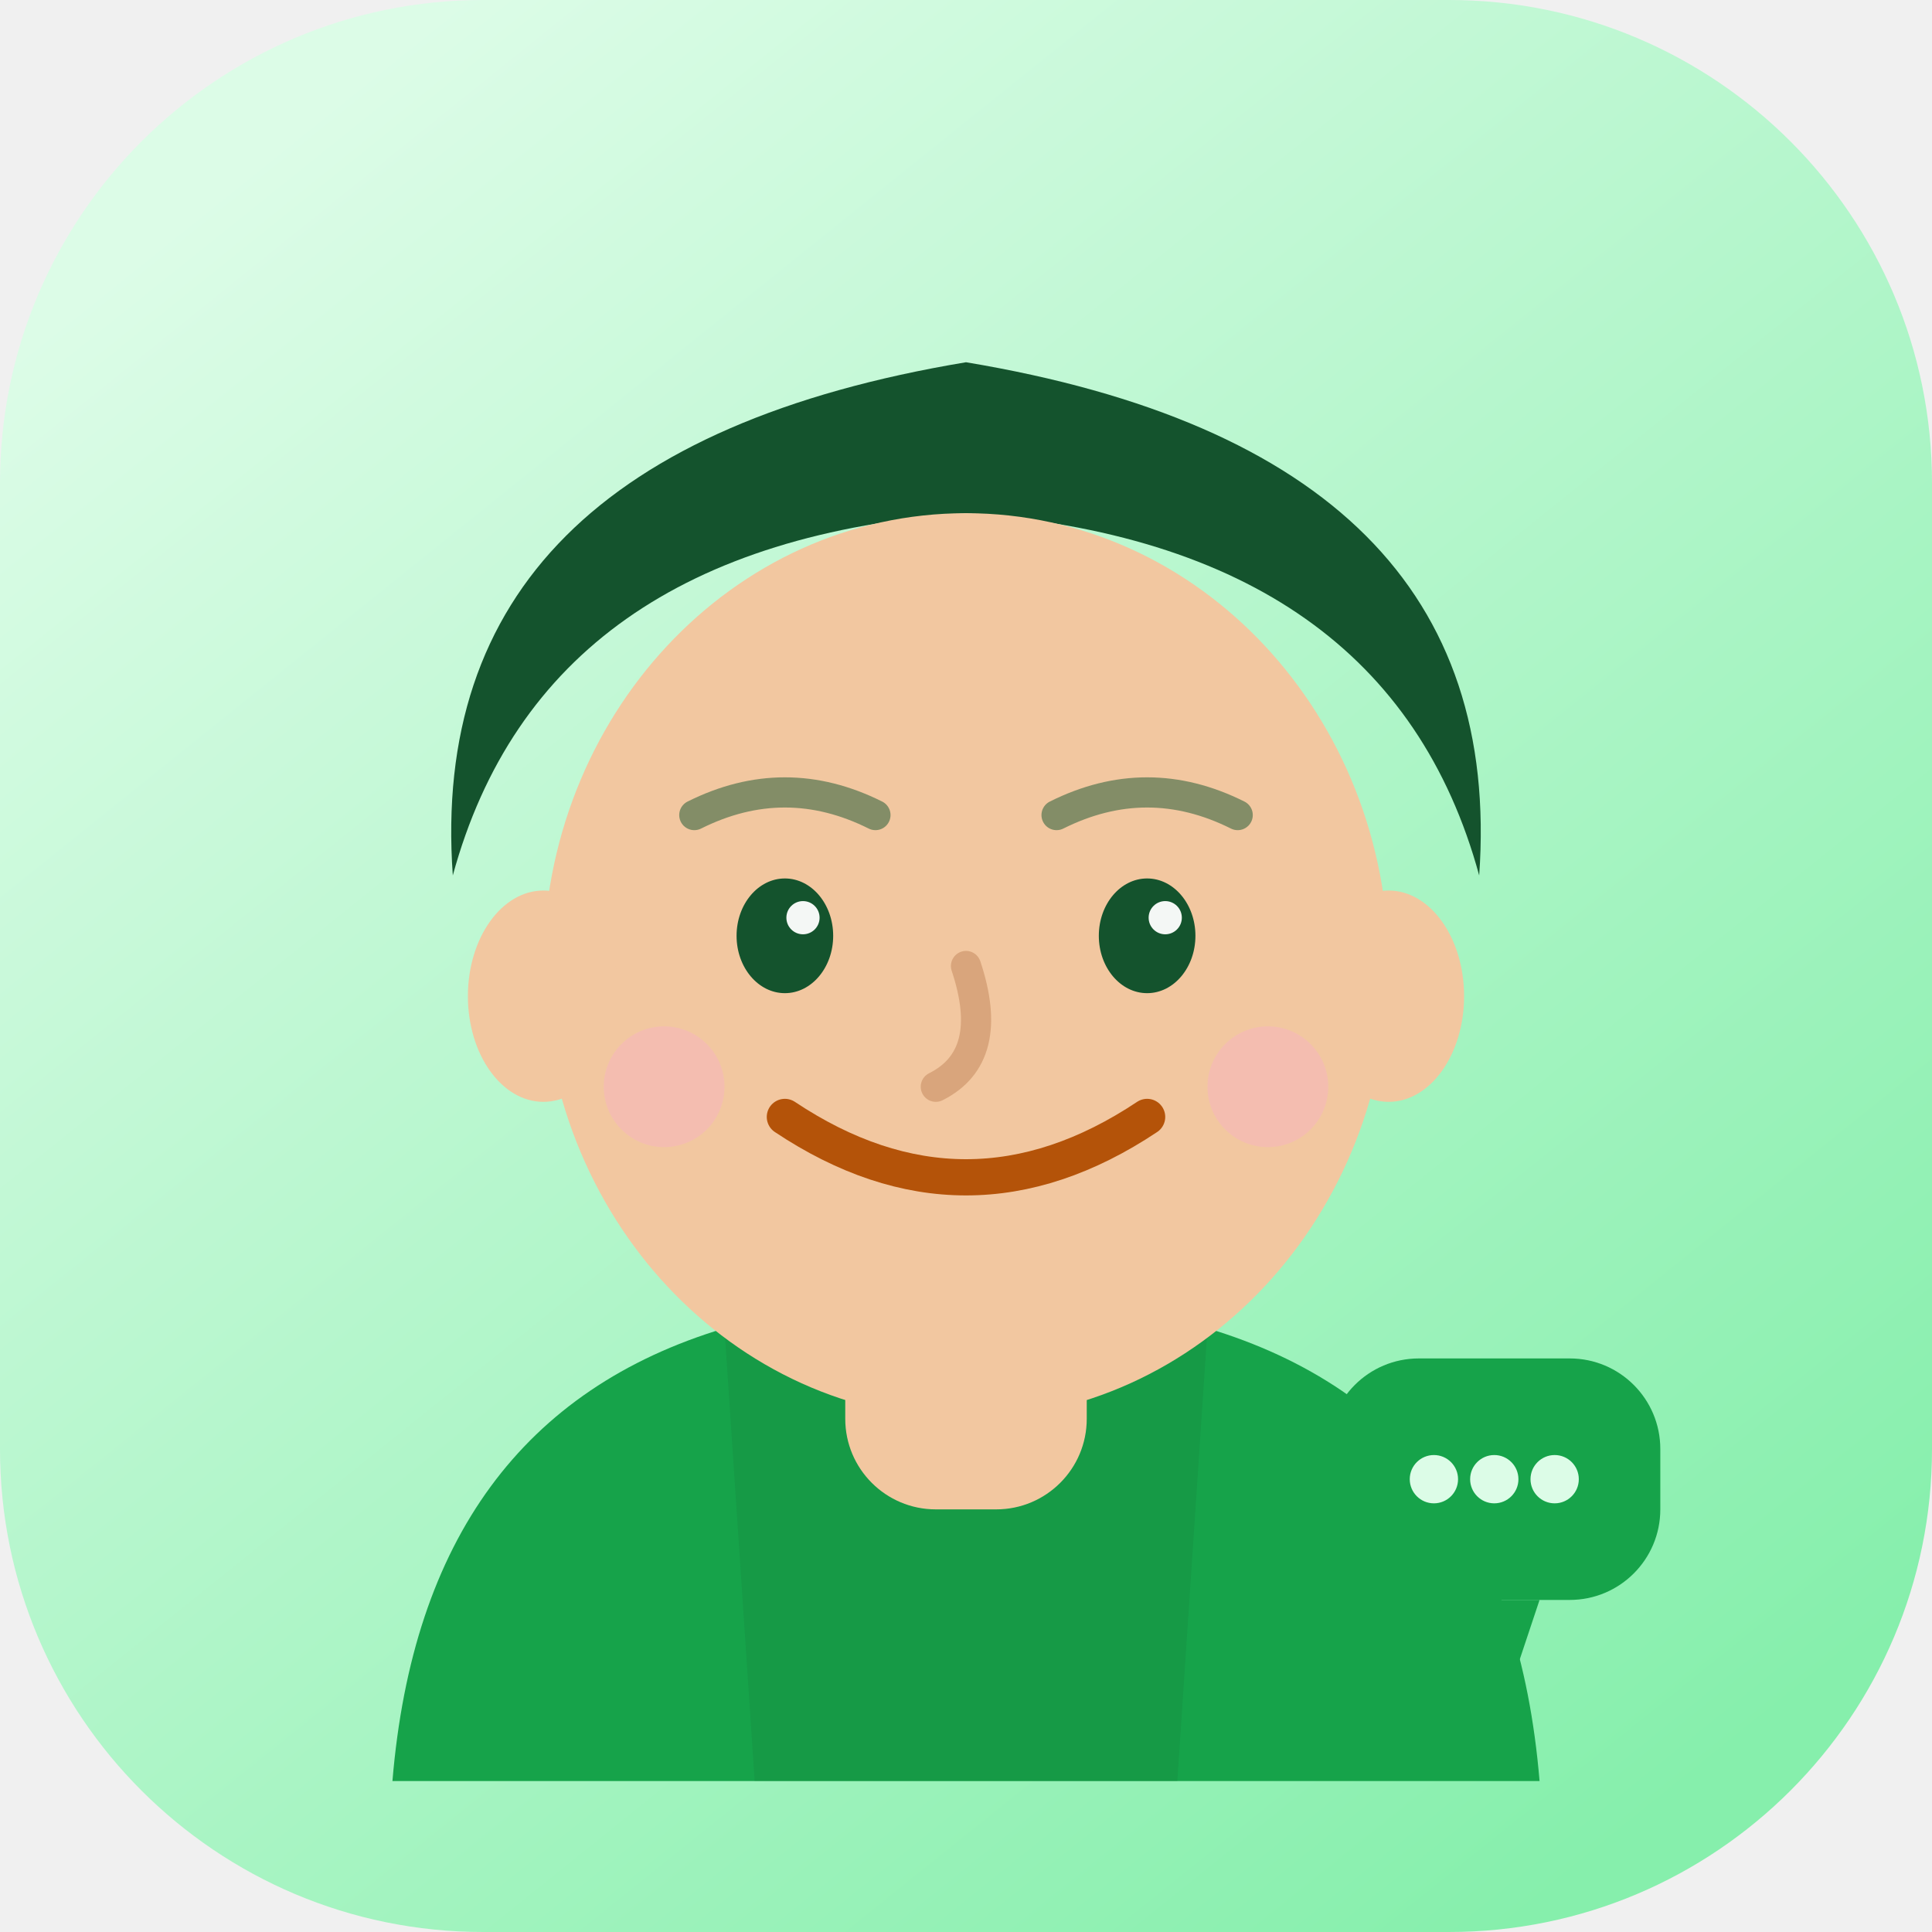
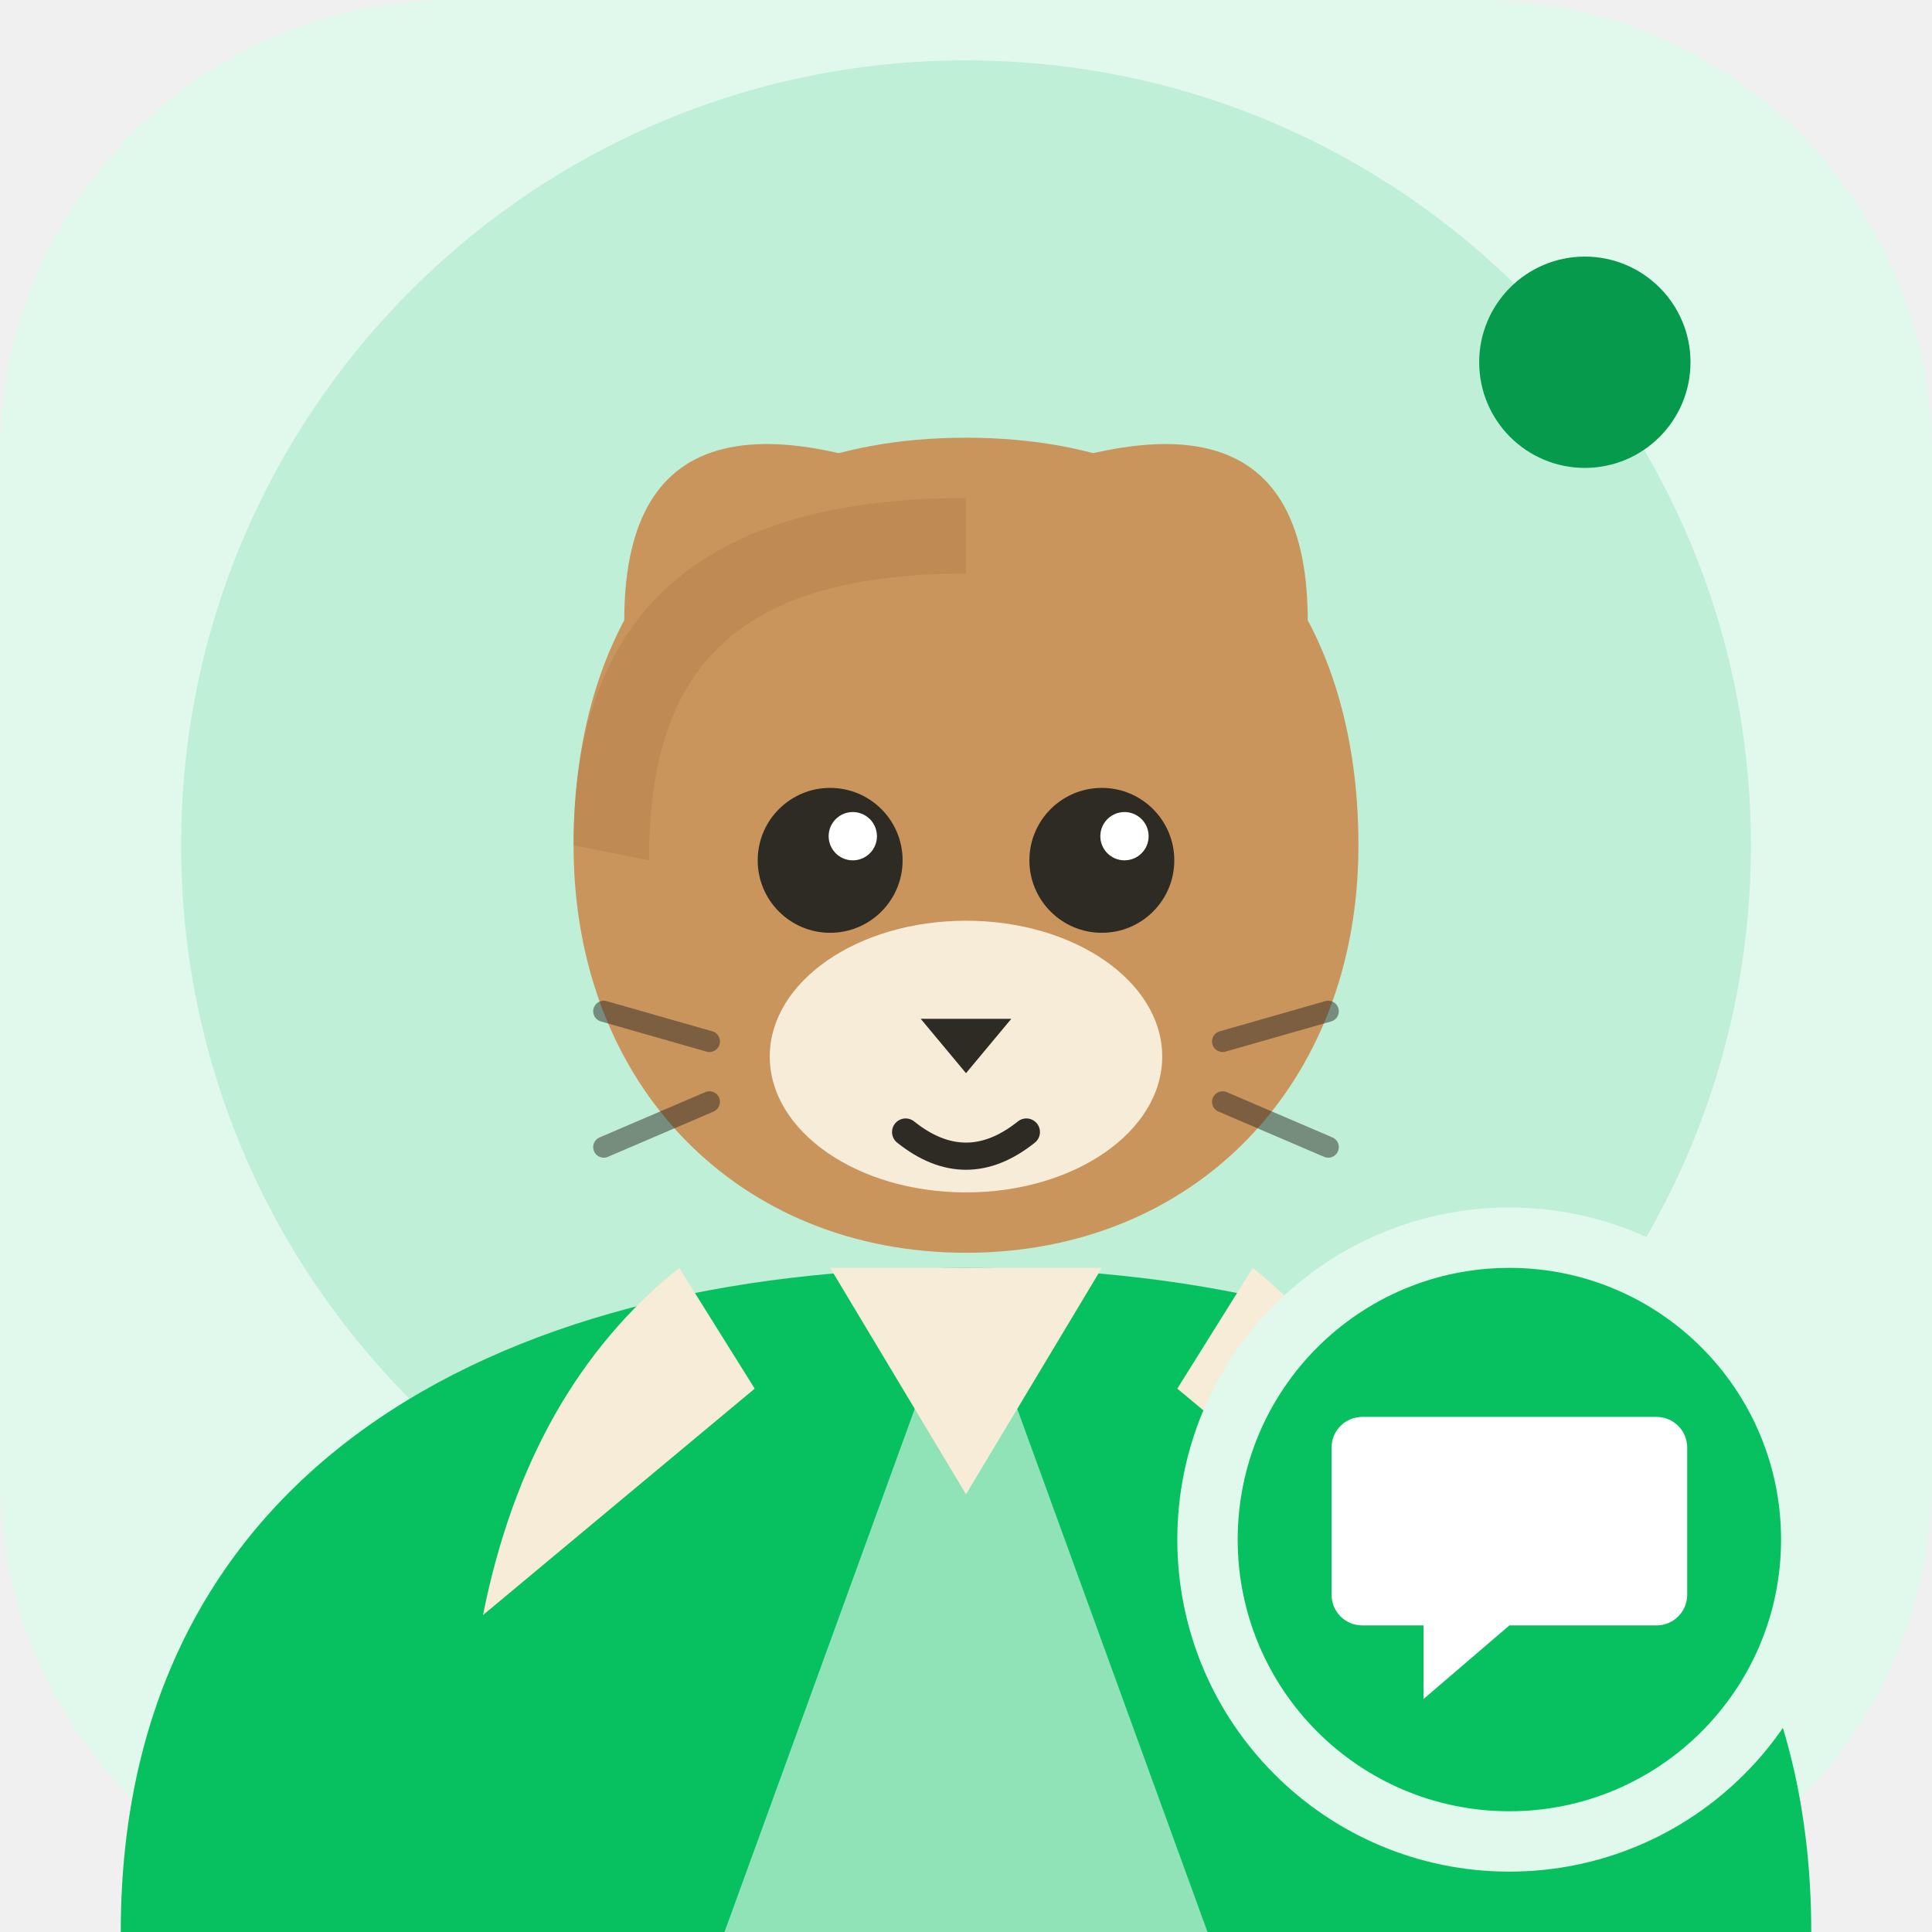
- <svg xmlns="http://www.w3.org/2000/svg" viewBox="0 0 128 128" role="img" aria-label="wechat-ops">
-   <defs>
-     <linearGradient id="bg-wechat-ops" x1="20" y1="8" x2="110" y2="120" gradientUnits="userSpaceOnUse">
-       <stop stop-color="#DCFCE7" />
-       <stop offset="1" stop-color="#86EFAC" />
-     </linearGradient>
-   </defs>
-   <rect width="128" height="128" rx="32" fill="url(#bg-wechat-ops)" />
-   <path d="M26 118 Q28 94 48 88 Q64 84 80 88 Q100 94 102 118 Z" fill="#16A34A" />
-   <path d="M48 88 Q64 96 80 88 L78 118 H50 Z" fill="#15803D" opacity="0.28" />
-   <path d="M30 58 Q28 30 64 24 Q100 30 98 58 Q92 36 64 34 Q36 36 30 58Z" fill="#14532D" />
-   <rect x="56" y="86" width="16" height="14" rx="6" fill="#F2C7A0" />
-   <ellipse cx="64" cy="64" rx="28" ry="30" fill="#F2C7A0" />
-   <ellipse cx="36" cy="66" rx="5" ry="7" fill="#F2C7A0" />
-   <ellipse cx="92" cy="66" rx="5" ry="7" fill="#F2C7A0" />
-   <ellipse cx="52" cy="62" rx="3.2" ry="3.8" fill="#14532D" />
-   <ellipse cx="76" cy="62" rx="3.2" ry="3.8" fill="#14532D" />
-   <circle cx="53.2" cy="60.8" r="1.1" fill="#fff" opacity="0.95" />
-   <circle cx="77.2" cy="60.8" r="1.1" fill="#fff" opacity="0.95" />
-   <path d="M46 54 Q52 51 58 54" fill="none" stroke="#14532D" stroke-width="2" stroke-linecap="round" opacity="0.5" />
-   <path d="M70 54 Q76 51 82 54" fill="none" stroke="#14532D" stroke-width="2" stroke-linecap="round" opacity="0.5" />
-   <path d="M64 64 Q66 70 62 72" fill="none" stroke="#C08457" stroke-width="2" stroke-linecap="round" opacity="0.5" />
-   <path d="M52 74 Q64 82 76 74" fill="none" stroke="#B45309" stroke-width="2.4" stroke-linecap="round" />
-   <circle cx="44" cy="72" r="4" fill="#F9A8D4" opacity="0.32" />
-   <circle cx="84" cy="72" r="4" fill="#F9A8D4" opacity="0.32" />
-   <g transform="translate(88,90)">
-     <rect x="0" y="0" width="22" height="16" rx="6" fill="#16A34A" />
-     <path d="M8 16 L12 22 L14 16 Z" fill="#16A34A" />
-     <circle cx="7" cy="8" r="1.6" fill="#DCFCE7" />
-     <circle cx="11" cy="8" r="1.6" fill="#DCFCE7" />
-     <circle cx="15" cy="8" r="1.6" fill="#DCFCE7" />
+ <svg xmlns="http://www.w3.org/2000/svg" viewBox="0 0 128 128" width="128" height="128">
+   <rect width="128" height="128" rx="30" fill="#E1F8EC" />
+   <circle cx="64" cy="56" r="52" fill="#BFEFD6" />
+   <path d="M8 128 c0 -30 24 -44 56 -44 s56 14 56 44 Z" fill="#07c160" />
+   <path d="M64 84 l-16 44 h32 Z" fill="#8FE3B7" />
+   <path d="M64 84 l-9 0 l9 15 l9 -15 Z" fill="#F7ECD8" />
+   <path d="M45 84 q-10 8 -13 23 l18 -15 Z" fill="#F7ECD8" />
+   <path d="M83 84 q10 8 13 23 l-18 -15 Z" fill="#F7ECD8" />
+   <path d="M42 48 Q38 24 59 31 Q52 42 51 52 Z" fill="#C9955C" />
+   <path d="M86 48 Q90 24 69 31 Q76 42 77 52 Z" fill="#C9955C" />
+   <path d="M47 45 Q44 31 56 34 Q51 42 51 48 Z" fill="#F7ECD8" />
+   <path d="M81 45 Q84 31 72 34 Q77 42 77 48 Z" fill="#F7ECD8" />
+   <path d="M64 29 c-18 0 -26 12 -26 27 0 16 11 27 26 27 s26 -11 26 -27 c0 -15 -8 -27 -26 -27 Z" fill="#C9955C" />
+   <path d="M38 56 c0 -15 8 -23 26 -23 v5 c-16 0 -21 7 -21 19 Z" fill="#AE7B46" opacity=".4" />
+   <ellipse cx="64" cy="70" rx="13" ry="9" fill="#F7ECD8" />
+   <path d="M47 69 l-7 -2 M47 73 l-7 3 M81 69 l7 -2 M81 73 l7 3" stroke="#2E2A24" stroke-width="1.4" stroke-linecap="round" opacity=".5" />
+   <circle cx="55" cy="57" r="4.8" fill="#2E2A24" />
+   <circle cx="73" cy="57" r="4.8" fill="#2E2A24" />
+   <circle cx="56.5" cy="55.4" r="1.6" fill="#FFFFFF" />
+   <circle cx="74.5" cy="55.4" r="1.6" fill="#FFFFFF" />
+   <path d="M61 67.5 h6 l-3 3.6 Z" fill="#2E2A24" />
+   <path d="M60 75 q4 3.2 8 0" stroke="#2E2A24" stroke-width="1.8" fill="none" stroke-linecap="round" />
+   <circle cx="100" cy="102" r="20" fill="#07c160" />
+   <circle cx="100" cy="102" r="20" fill="none" stroke="#E1F8EC" stroke-width="4" />
+   <g transform="translate(87,89) scale(0.8125)">
+     <path d="M4 6 h24 a2.5 2.5 0 0 1 2.5 2.5 v12 a2.5 2.5 0 0 1 -2.5 2.5 h-12 l-7 6 v-6 h-5 a2.5 2.5 0 0 1 -2.5 -2.5 v-12 A2.5 2.5 0 0 1 4 6 Z" fill="#FFFFFF" />
  </g>
+   <circle cx="105" cy="24" r="7" fill="#069A4D" />
</svg>
